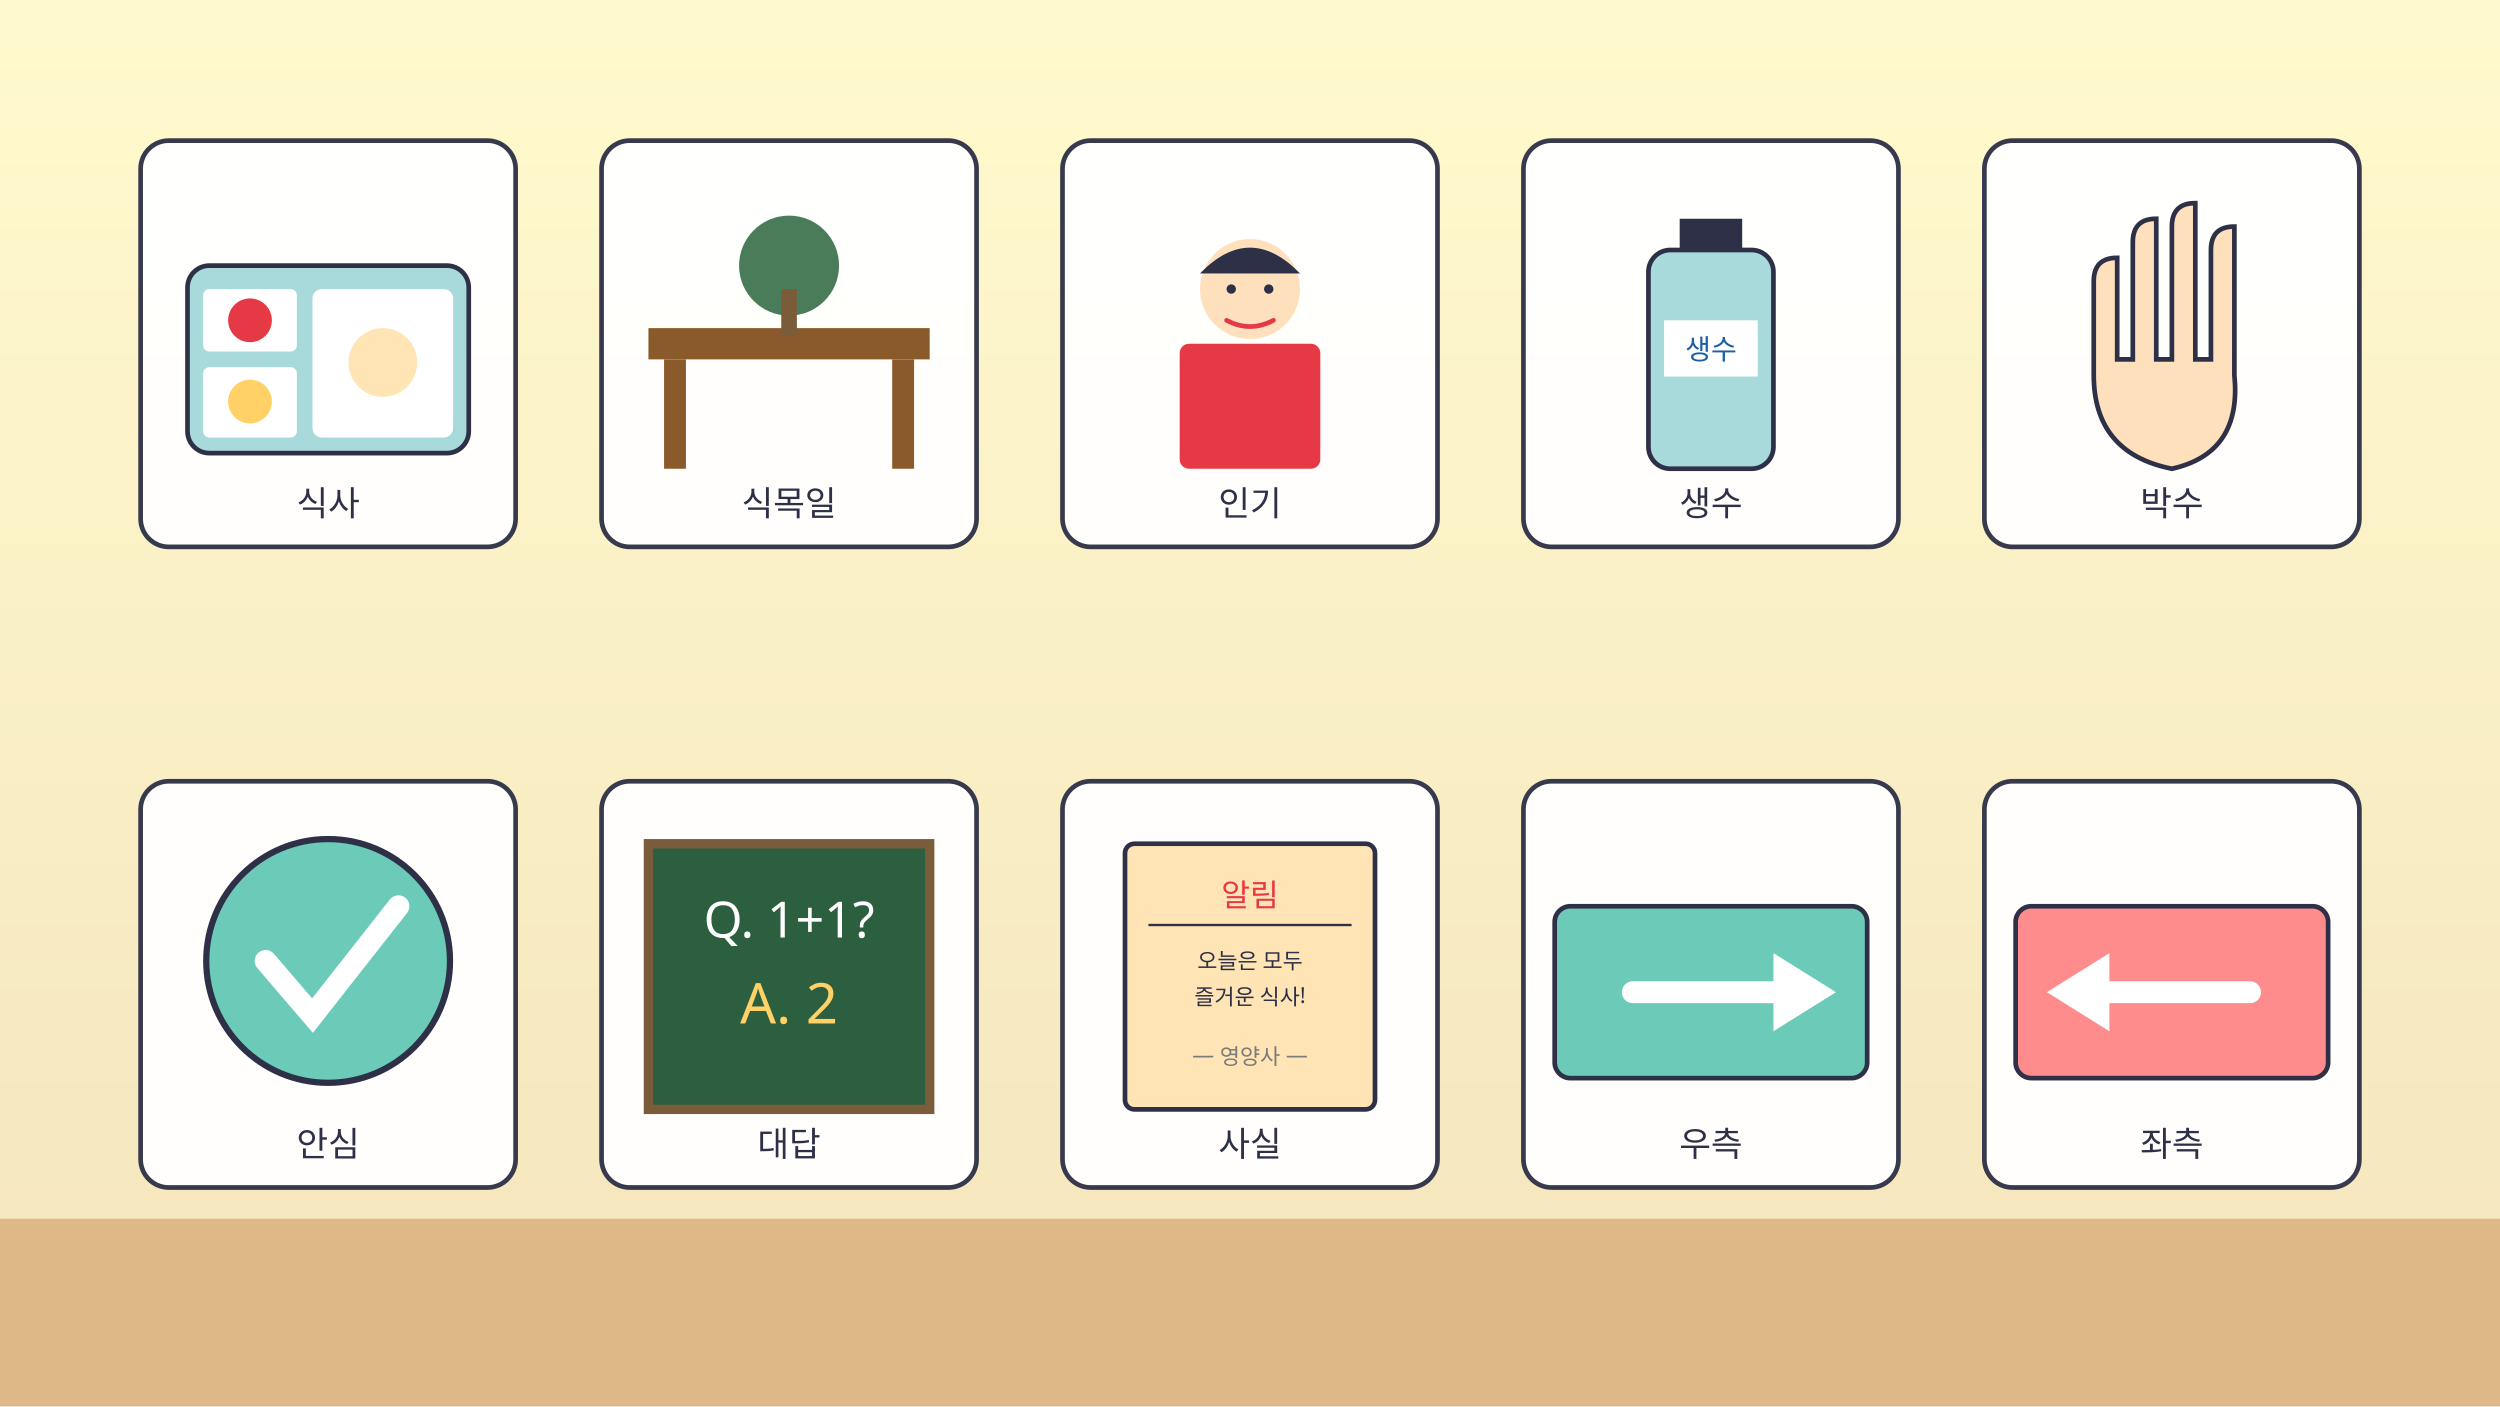
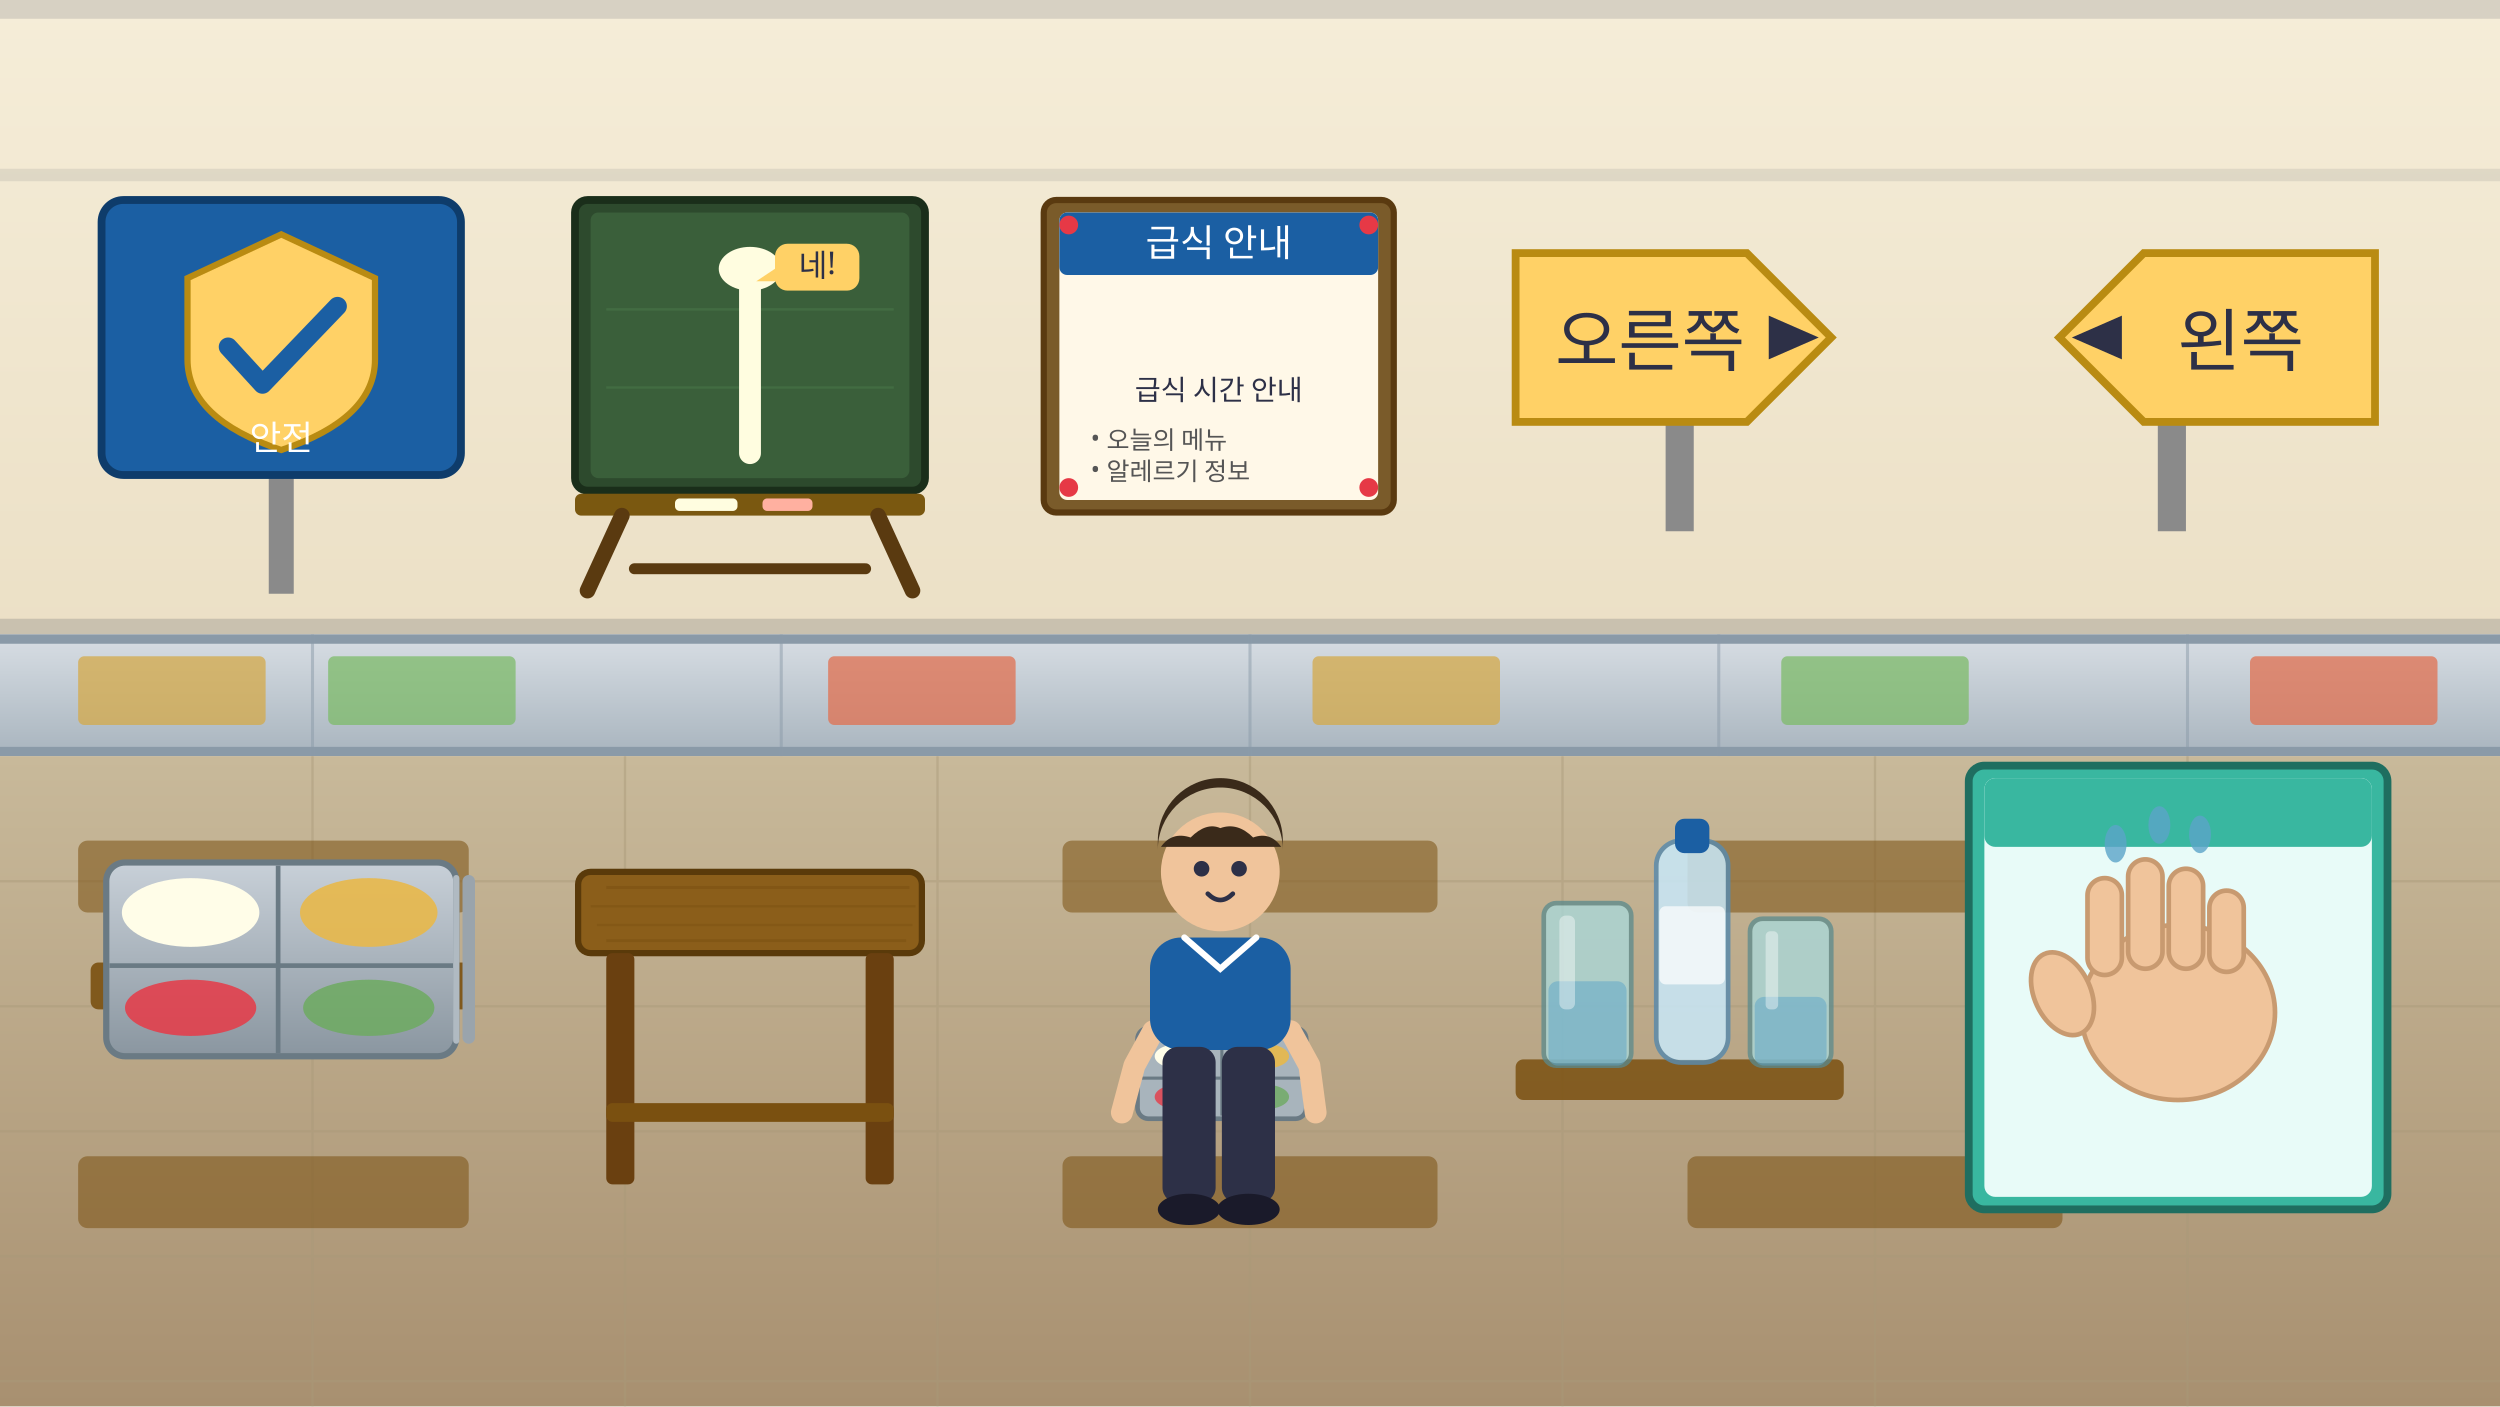
<svg xmlns="http://www.w3.org/2000/svg" viewBox="0 0 1600 900" preserveAspectRatio="xMidYMid meet" aria-label="학교 급식실 일러스트">
  <defs>
    <linearGradient id="ca-wall" x1="0" y1="0" x2="0" y2="1">
-       <stop offset="0" stop-color="#FFFACD" />
-       <stop offset="1" stop-color="#F4E4BC" />
+       <stop offset="0" stop-color="#F5EDD8" />
+       <stop offset="1" stop-color="#E0D0B0" />
+     </linearGradient>
+     <linearGradient id="ca-floor" x1="0" y1="0" x2="0" y2="1">
+       <stop offset="0" stop-color="#C8B99A" />
+       <stop offset="1" stop-color="#A89070" />
+     </linearGradient>
+     <linearGradient id="ca-counter" x1="0" y1="0" x2="0" y2="1">
+       <stop offset="0" stop-color="#D8DEE4" />
+       <stop offset="1" stop-color="#A8B4BE" />
+     </linearGradient>
+     <linearGradient id="ca-tray" x1="0" y1="0" x2="0" y2="1">
+       <stop offset="0" stop-color="#C8D0D8" />
+       <stop offset="1" stop-color="#8A96A0" />
    </linearGradient>
  </defs>
  <rect x="0" y="0" width="1600" height="900" fill="url(#ca-wall)" />
-   <rect x="0" y="780" width="1600" height="120" fill="#DEB887" />
-   <g transform="translate(90,90)">
-     <rect x="0" y="0" width="240" height="260" rx="18" fill="#fff" opacity="0.95" stroke="#2D3047" stroke-width="3" />
-     <rect x="30" y="80" width="180" height="120" rx="14" fill="#A8DADC" stroke="#2D3047" stroke-width="3" />
-     <rect x="40" y="95" width="60" height="40" rx="4" fill="#fff" />
-     <circle cx="70" cy="115" r="14" fill="#E63946" />
-     <rect x="40" y="145" width="60" height="45" rx="4" fill="#fff" />
-     <circle cx="70" cy="167" r="14" fill="#FFD166" />
-     <rect x="110" y="95" width="90" height="95" rx="6" fill="#fff" />
-     <circle cx="155" cy="142" r="22" fill="#FFE4B5" />
-     <text x="120" y="240" text-anchor="middle" font-family="'Gowun Dodum', sans-serif" font-size="22" fill="#2D3047">식사</text>
+   <rect x="0" y="0" width="1600" height="12" fill="#2D3047" opacity="0.15" />
+   <rect x="0" y="108" width="1600" height="8" fill="#2D3047" opacity="0.10" />
+   <rect x="0" y="396" width="1600" height="10" fill="#2D3047" opacity="0.18" />
+   <rect x="0" y="406" width="1600" height="78" fill="url(#ca-counter)" />
+   <rect x="0" y="406" width="1600" height="6" fill="#8A9AA8" />
+   <rect x="0" y="478" width="1600" height="6" fill="#8A9AA8" />
+   <g stroke="#8A9AA8" stroke-width="2" opacity="0.5">
+     <line x1="200" y1="406" x2="200" y2="484" />
+     <line x1="500" y1="406" x2="500" y2="484" />
+     <line x1="800" y1="406" x2="800" y2="484" />
+     <line x1="1100" y1="406" x2="1100" y2="484" />
+     <line x1="1400" y1="406" x2="1400" y2="484" />
  </g>
-   <g transform="translate(385,90)">
-     <rect x="0" y="0" width="240" height="260" rx="18" fill="#fff" opacity="0.95" stroke="#2D3047" stroke-width="3" />
-     <rect x="30" y="120" width="180" height="20" fill="#8B5A2B" />
-     <rect x="40" y="140" width="14" height="70" fill="#8B5A2B" />
-     <rect x="186" y="140" width="14" height="70" fill="#8B5A2B" />
-     <circle cx="120" cy="80" r="32" fill="#4a7c59" />
-     <rect x="115" y="95" width="10" height="30" fill="#7a5b3a" />
-     <text x="120" y="240" text-anchor="middle" font-family="'Gowun Dodum', sans-serif" font-size="22" fill="#2D3047">식목일</text>
+   <rect x="50" y="420" width="120" height="44" rx="4" fill="#D4A94A" opacity="0.75" />
+   <rect x="210" y="420" width="120" height="44" rx="4" fill="#7DBB6A" opacity="0.75" />
+   <rect x="530" y="420" width="120" height="44" rx="4" fill="#E07050" opacity="0.75" />
+   <rect x="840" y="420" width="120" height="44" rx="4" fill="#D4A94A" opacity="0.75" />
+   <rect x="1140" y="420" width="120" height="44" rx="4" fill="#7DBB6A" opacity="0.75" />
+   <rect x="1440" y="420" width="120" height="44" rx="4" fill="#E07050" opacity="0.75" />
+   <rect x="0" y="484" width="1600" height="416" fill="url(#ca-floor)" />
+   <g stroke="#A89878" stroke-width="1.5" opacity="0.45">
+     <line x1="0" y1="564" x2="1600" y2="564" />
+     <line x1="0" y1="644" x2="1600" y2="644" />
+     <line x1="0" y1="724" x2="1600" y2="724" />
+     <line x1="0" y1="804" x2="1600" y2="804" />
+     <line x1="0" y1="884" x2="1600" y2="884" />
+     <line x1="200" y1="484" x2="200" y2="900" />
+     <line x1="400" y1="484" x2="400" y2="900" />
+     <line x1="600" y1="484" x2="600" y2="900" />
+     <line x1="800" y1="484" x2="800" y2="900" />
+     <line x1="1000" y1="484" x2="1000" y2="900" />
+     <line x1="1200" y1="484" x2="1200" y2="900" />
+     <line x1="1400" y1="484" x2="1400" y2="900" />
  </g>
-   <g transform="translate(680,90)">
-     <rect x="0" y="0" width="240" height="260" rx="18" fill="#fff" opacity="0.95" stroke="#2D3047" stroke-width="3" />
-     <circle cx="120" cy="95" r="32" fill="#FFE0BD" />
-     <path d="M 88,85 Q 120,52 152,85" fill="#2D3047" />
-     <circle cx="108" cy="95" r="3" fill="#2D3047" />
-     <circle cx="132" cy="95" r="3" fill="#2D3047" />
-     <path d="M 105,115 Q 120,123 135,115" stroke="#E63946" stroke-width="3" fill="none" stroke-linecap="round" />
-     <rect x="75" y="130" width="90" height="80" rx="6" fill="#E63946" />
-     <text x="120" y="240" text-anchor="middle" font-family="'Gowun Dodum', sans-serif" font-size="22" fill="#2D3047">인기</text>
+   <rect x="50" y="538" width="250" height="46" rx="6" fill="#7A5010" opacity="0.55" />
+   <rect x="680" y="538" width="240" height="46" rx="6" fill="#7A5010" opacity="0.55" />
+   <rect x="1080" y="538" width="240" height="46" rx="6" fill="#7A5010" opacity="0.55" />
+   <rect x="50" y="740" width="250" height="46" rx="6" fill="#7A5010" opacity="0.55" />
+   <rect x="680" y="740" width="240" height="46" rx="6" fill="#7A5010" opacity="0.55" />
+   <rect x="1080" y="740" width="240" height="46" rx="6" fill="#7A5010" opacity="0.55" />
+   <g data-hit="5" transform="translate(50,120)">
+     <rect class="hit-pad" x="0" y="0" width="260" height="260" fill="transparent" />
+     <rect x="122" y="184" width="16" height="76" fill="#8A8A8A" />
+     <rect x="15" y="8" width="230" height="176" rx="14" fill="#1B5FA3" stroke="#0E3C6B" stroke-width="5" />
+     <path d="M 130,30 L 190,58 L 190,110 Q 190,148 130,168 Q 70,148 70,110 L 70,58 Z" fill="#FFD166" stroke="#B98B12" stroke-width="4" />
+     <polyline points="96,102 118,126 166,76" fill="none" stroke="#1B5FA3" stroke-width="12" stroke-linecap="round" stroke-linejoin="round" />
+     <text x="130" y="168" text-anchor="middle" font-family="'Gowun Dodum', sans-serif" font-size="22" fill="#ffffff">안전</text>
  </g>
-   <g transform="translate(975,90)">
-     <rect x="0" y="0" width="240" height="260" rx="18" fill="#fff" opacity="0.95" stroke="#2D3047" stroke-width="3" />
-     <rect x="100" y="50" width="40" height="20" fill="#2D3047" />
-     <rect x="80" y="70" width="80" height="140" rx="14" fill="#A8DADC" stroke="#2D3047" stroke-width="3" />
-     <rect x="90" y="115" width="60" height="36" fill="#fff" />
-     <text x="120" y="140" text-anchor="middle" font-family="'Jua', sans-serif" font-size="18" fill="#1B5FA3">생수</text>
-     <text x="120" y="240" text-anchor="middle" font-family="'Gowun Dodum', sans-serif" font-size="22" fill="#2D3047">생수</text>
+   <g data-hit="6" transform="translate(360,120)">
+     <rect class="hit-pad" x="0" y="0" width="240" height="260" fill="transparent" />
+     <rect x="8" y="8" width="224" height="186" rx="8" fill="#2D4A2D" stroke="#1A2E1A" stroke-width="5" />
+     <rect x="18" y="16" width="204" height="170" rx="5" fill="#3A5F3A" />
+     <line x1="28" y1="78" x2="212" y2="78" stroke="#4A7A4A" stroke-width="1.5" opacity="0.5" />
+     <line x1="28" y1="128" x2="212" y2="128" stroke="#4A7A4A" stroke-width="1.5" opacity="0.5" />
+     <line x1="120" y1="170" x2="120" y2="60" stroke="#FFFDE0" stroke-width="14" stroke-linecap="round" />
+     <ellipse cx="120" cy="52" rx="20" ry="14" fill="#FFFDE0" />
+     <rect x="136" y="36" width="54" height="30" rx="8" fill="#FFD166" />
+     <polygon points="136,52 124,60 140,60" fill="#FFD166" />
+     <text x="163" y="57" text-anchor="middle" font-family="'Jua', sans-serif" font-size="20" fill="#2D3047">네!</text>
+     <rect x="8" y="196" width="224" height="14" rx="4" fill="#7A5810" />
+     <rect x="72" y="199" width="40" height="8" rx="3" fill="#FFFDE0" />
+     <rect x="128" y="199" width="32" height="8" rx="3" fill="#FFB0A0" />
+     <line x1="38" y1="210" x2="16" y2="258" stroke="#5A3A10" stroke-width="10" stroke-linecap="round" />
+     <line x1="202" y1="210" x2="224" y2="258" stroke="#5A3A10" stroke-width="10" stroke-linecap="round" />
+     <line x1="46" y1="244" x2="194" y2="244" stroke="#5A3A10" stroke-width="7" stroke-linecap="round" />
  </g>
-   <g transform="translate(1270,90)">
-     <rect x="0" y="0" width="240" height="260" rx="18" fill="#fff" opacity="0.95" stroke="#2D3047" stroke-width="3" />
-     <path d="M 70,150 L 70,90 Q 70,75 85,75 L 85,140 L 95,140 L 95,65 Q 95,50 110,50 L 110,140 L 120,140 L 120,55 Q 120,40 135,40 L 135,140 L 145,140 L 145,70 Q 145,55 160,55 L 160,150 Q 165,200 120,210 Q 70,200 70,150 Z" fill="#FFE0BD" stroke="#2D3047" stroke-width="3" />
-     <text x="120" y="240" text-anchor="middle" font-family="'Gowun Dodum', sans-serif" font-size="22" fill="#2D3047">박수</text>
+   <g data-hit="7" transform="translate(660,120)">
+     <rect class="hit-pad" x="0" y="0" width="240" height="260" fill="transparent" />
+     <rect x="8" y="8" width="224" height="200" rx="8" fill="#7A5B2A" stroke="#5A3A10" stroke-width="4" />
+     <rect x="18" y="16" width="204" height="184" rx="5" fill="#FFF8E8" />
+     <rect x="18" y="16" width="204" height="40" rx="5" fill="#1B5FA3" />
+     <text x="120" y="44" text-anchor="middle" font-family="'Jua', sans-serif" font-size="24" fill="#ffffff">급식 안내</text>
+     <text x="120" y="136" text-anchor="middle" font-family="'Gowun Dodum', sans-serif" font-size="18" fill="#2D3047">급식 시간 안내</text>
+     <text x="38" y="166" font-family="'Gowun Dodum', sans-serif" font-size="16" fill="#555555">• 오늘의 메뉴</text>
+     <text x="38" y="186" font-family="'Gowun Dodum', sans-serif" font-size="16" fill="#555555">• 알레르기 정보</text>
+     <circle cx="24" cy="24" r="6" fill="#E63946" />
+     <circle cx="216" cy="24" r="6" fill="#E63946" />
+     <circle cx="24" cy="192" r="6" fill="#E63946" />
+     <circle cx="216" cy="192" r="6" fill="#E63946" />
  </g>
-   <g transform="translate(90,500)">
-     <rect x="0" y="0" width="240" height="260" rx="18" fill="#fff" opacity="0.95" stroke="#2D3047" stroke-width="3" />
-     <circle cx="120" cy="115" r="78" fill="#6BCAB8" stroke="#2D3047" stroke-width="4" />
-     <path d="M 80,115 L 110,150 L 165,80" stroke="#fff" stroke-width="14" stroke-linecap="round" fill="none" />
-     <text x="120" y="240" text-anchor="middle" font-family="'Gowun Dodum', sans-serif" font-size="22" fill="#2D3047">안심</text>
+   <g data-hit="8" transform="translate(960,120)">
+     <rect class="hit-pad" x="0" y="0" width="230" height="220" fill="transparent" />
+     <rect x="106" y="152" width="18" height="68" fill="#8A8A8A" />
+     <polygon points="10,42 158,42 212,96 158,150 10,150" fill="#FFD166" stroke="#B98B12" stroke-width="5" />
+     <text x="96" y="114" text-anchor="middle" font-family="'Jua', sans-serif" font-size="44" fill="#2D3047">오른쪽</text>
+     <polygon points="172,82 204,96 172,110" fill="#2D3047" />
  </g>
-   <g transform="translate(385,500)">
-     <rect x="0" y="0" width="240" height="260" rx="18" fill="#fff" opacity="0.95" stroke="#2D3047" stroke-width="3" />
-     <rect x="30" y="40" width="180" height="170" fill="#2c5f3f" stroke="#7a5b3a" stroke-width="6" />
-     <text x="120" y="100" text-anchor="middle" font-family="'Jua', sans-serif" font-size="32" fill="#fff">Q. 1+1?</text>
-     <text x="120" y="155" text-anchor="middle" font-family="'Jua', sans-serif" font-size="36" fill="#FFD166">A. 2</text>
-     <text x="120" y="240" text-anchor="middle" font-family="'Gowun Dodum', sans-serif" font-size="22" fill="#2D3047">대답</text>
+   <g data-hit="9" transform="translate(1250,120)">
+     <rect class="hit-pad" x="0" y="0" width="280" height="220" fill="transparent" />
+     <rect x="131" y="152" width="18" height="68" fill="#8A8A8A" />
+     <polygon points="270,42 122,42 68,96 122,150 270,150" fill="#FFD166" stroke="#B98B12" stroke-width="5" />
+     <text x="184" y="114" text-anchor="middle" font-family="'Jua', sans-serif" font-size="44" fill="#2D3047">왼쪽</text>
+     <polygon points="108,82 76,96 108,110" fill="#2D3047" />
  </g>
-   <g transform="translate(680,500)">
-     <rect x="0" y="0" width="240" height="260" rx="18" fill="#fff" opacity="0.95" stroke="#2D3047" stroke-width="3" />
-     <rect x="40" y="40" width="160" height="170" rx="6" fill="#FFE4B5" stroke="#2D3047" stroke-width="3" />
-     <text x="120" y="80" text-anchor="middle" font-family="'Jua', sans-serif" font-size="20" fill="#E63946">알림</text>
-     <line x1="55" y1="92" x2="185" y2="92" stroke="#2D3047" stroke-width="1.5" />
-     <text x="120" y="120" text-anchor="middle" font-family="'Gowun Dodum', sans-serif" font-size="14" fill="#2D3047">오늘은 모두</text>
-     <text x="120" y="143" text-anchor="middle" font-family="'Gowun Dodum', sans-serif" font-size="14" fill="#2D3047">즐거운 식사!</text>
-     <text x="120" y="180" text-anchor="middle" font-family="'Gowun Dodum', sans-serif" font-size="14" fill="#7a7a7a">— 영양사 —</text>
-     <text x="120" y="240" text-anchor="middle" font-family="'Gowun Dodum', sans-serif" font-size="22" fill="#2D3047">사실</text>
+   <g data-hit="0" transform="translate(50,480)">
+     <rect class="hit-pad" x="0" y="0" width="260" height="340" fill="transparent" />
+     <rect x="8" y="136" width="244" height="30" rx="5" fill="#7A5010" opacity="0.9" />
+     <rect x="18" y="72" width="224" height="124" rx="12" fill="url(#ca-tray)" stroke="#6A7A84" stroke-width="4" />
+     <line x1="128" y1="74" x2="128" y2="194" stroke="#6A7A84" stroke-width="3" />
+     <line x1="20" y1="138" x2="240" y2="138" stroke="#6A7A84" stroke-width="3" />
+     <ellipse cx="72" cy="104" rx="44" ry="22" fill="#FFFDE8" />
+     <ellipse cx="186" cy="104" rx="44" ry="22" fill="#E8B84A" opacity="0.9" />
+     <ellipse cx="72" cy="165" rx="42" ry="18" fill="#E63946" opacity="0.85" />
+     <ellipse cx="186" cy="165" rx="42" ry="18" fill="#6DAA60" opacity="0.85" />
+     <rect x="246" y="80" width="8" height="108" rx="4" fill="#9AA4AC" />
+     <rect x="240" y="80" width="4" height="108" rx="2" fill="#B0BAC2" />
  </g>
-   <g transform="translate(975,500)">
-     <rect x="0" y="0" width="240" height="260" rx="18" fill="#fff" opacity="0.95" stroke="#2D3047" stroke-width="3" />
-     <rect x="20" y="80" width="200" height="110" rx="10" fill="#6BCAB8" stroke="#2D3047" stroke-width="3" />
-     <path d="M 70,135 L 170,135" stroke="#fff" stroke-width="14" stroke-linecap="round" />
-     <polygon points="160,110 200,135 160,160" fill="#fff" />
-     <text x="120" y="240" text-anchor="middle" font-family="'Gowun Dodum', sans-serif" font-size="22" fill="#2D3047">우측</text>
+   <g data-hit="1" transform="translate(360,480)">
+     <rect class="hit-pad" x="0" y="0" width="240" height="340" fill="transparent" />
+     <rect x="10" y="78" width="220" height="52" rx="8" fill="#8B5E1A" stroke="#5A3A0A" stroke-width="4" />
+     <line x1="28" y1="88" x2="222" y2="88" stroke="#7A5010" stroke-width="2" opacity="0.55" />
+     <line x1="18" y1="100" x2="226" y2="100" stroke="#7A5010" stroke-width="1.5" opacity="0.45" />
+     <line x1="22" y1="112" x2="224" y2="112" stroke="#7A5010" stroke-width="1.5" opacity="0.4" />
+     <line x1="28" y1="122" x2="220" y2="122" stroke="#7A5010" stroke-width="2" opacity="0.5" />
+     <rect x="28" y="130" width="18" height="148" rx="4" fill="#6A4010" />
+     <rect x="194" y="130" width="18" height="148" rx="4" fill="#6A4010" />
+     <rect x="28" y="226" width="184" height="12" rx="4" fill="#7A5010" />
  </g>
-   <g transform="translate(1270,500)">
-     <rect x="0" y="0" width="240" height="260" rx="18" fill="#fff" opacity="0.95" stroke="#2D3047" stroke-width="3" />
-     <rect x="20" y="80" width="200" height="110" rx="10" fill="#FF8C8C" stroke="#2D3047" stroke-width="3" />
-     <path d="M 170,135 L 70,135" stroke="#fff" stroke-width="14" stroke-linecap="round" />
-     <polygon points="80,110 40,135 80,160" fill="#fff" />
-     <text x="120" y="240" text-anchor="middle" font-family="'Gowun Dodum', sans-serif" font-size="22" fill="#2D3047">좌측</text>
+   <g data-hit="2" transform="translate(660,480)">
+     <rect class="hit-pad" x="0" y="0" width="240" height="340" fill="transparent" />
+     <rect x="68" y="178" width="108" height="58" rx="7" fill="#A8B4BC" stroke="#6A7A84" stroke-width="3" />
+     <line x1="122" y1="181" x2="122" y2="234" stroke="#6A7A84" stroke-width="2" />
+     <line x1="70" y1="210" x2="174" y2="210" stroke="#6A7A84" stroke-width="2" />
+     <ellipse cx="95" cy="196" rx="16" ry="8" fill="#FFFDE8" />
+     <ellipse cx="149" cy="196" rx="16" ry="8" fill="#E8B84A" opacity="0.9" />
+     <ellipse cx="95" cy="222" rx="16" ry="8" fill="#E63946" opacity="0.8" />
+     <ellipse cx="149" cy="222" rx="16" ry="8" fill="#6DAA60" opacity="0.8" />
+     <path d="M 78,180 L 66,202 L 58,232" fill="none" stroke="#F0C49B" stroke-width="14" stroke-linecap="round" stroke-linejoin="round" />
+     <path d="M 166,180 L 178,202 L 182,232" fill="none" stroke="#F0C49B" stroke-width="14" stroke-linecap="round" stroke-linejoin="round" />
+     <rect x="76" y="120" width="90" height="72" rx="20" fill="#1B5FA3" />
+     <path d="M 98,120 L 121,140 L 144,120" stroke="#ffffff" stroke-width="4" fill="none" stroke-linecap="round" />
+     <path d="M 81,64 A 40 40 0 0 1 161,64 L 161,58 A 40 40 0 0 0 81,58 Z" fill="#3A2A1A" />
+     <circle cx="121" cy="78" r="38" fill="#F0C49B" />
+     <path d="M 83,62 Q 90,52 102,56 Q 112,46 121,50 Q 132,46 142,56 Q 153,52 160,62" fill="#3A2A1A" />
+     <circle cx="109" cy="76" r="5" fill="#2D3047" />
+     <circle cx="133" cy="76" r="5" fill="#2D3047" />
+     <path d="M 113,92 Q 121,100 129,92" stroke="#2D3047" stroke-width="3" fill="none" stroke-linecap="round" />
+     <rect x="84" y="190" width="34" height="100" rx="10" fill="#2D3047" />
+     <rect x="122" y="190" width="34" height="100" rx="10" fill="#2D3047" />
+     <ellipse cx="101" cy="294" rx="20" ry="10" fill="#1A1A2A" />
+     <ellipse cx="139" cy="294" rx="20" ry="10" fill="#1A1A2A" />
+   </g>
+   <g data-hit="3" transform="translate(960,480)">
+     <rect class="hit-pad" x="0" y="0" width="230" height="340" fill="transparent" />
+     <rect x="10" y="198" width="210" height="26" rx="5" fill="#7A5010" opacity="0.85" />
+     <rect x="28" y="98" width="56" height="104" rx="8" fill="#A8DADC" opacity="0.75" stroke="#5A8A8C" stroke-width="3" />
+     <rect x="31" y="148" width="50" height="54" rx="6" fill="#5BA4C8" opacity="0.5" />
+     <rect x="38" y="106" width="10" height="60" rx="4" fill="#ffffff" opacity="0.4" />
+     <rect x="100" y="58" width="46" height="142" rx="16" fill="#C8E8F8" opacity="0.85" stroke="#5A8AAA" stroke-width="3" />
+     <rect x="112" y="44" width="22" height="22" rx="6" fill="#1B5FA3" />
+     <rect x="102" y="100" width="42" height="50" rx="4" fill="#ffffff" opacity="0.7" />
+     <rect x="160" y="108" width="52" height="94" rx="8" fill="#A8DADC" opacity="0.75" stroke="#5A8A8C" stroke-width="3" />
+     <rect x="163" y="158" width="46" height="44" rx="6" fill="#5BA4C8" opacity="0.5" />
+     <rect x="170" y="116" width="8" height="50" rx="3" fill="#ffffff" opacity="0.4" />
+   </g>
+   <g data-hit="4" transform="translate(1250,480)">
+     <rect class="hit-pad" x="0" y="0" width="290" height="340" fill="transparent" />
+     <rect x="10" y="10" width="268" height="284" rx="10" fill="#39B7A0" stroke="#1F6E60" stroke-width="5" />
+     <rect x="20" y="18" width="248" height="268" rx="7" fill="#E8FBF8" />
+     <rect x="20" y="18" width="248" height="44" rx="7" fill="#39B7A0" />
+     <ellipse cx="144" cy="168" rx="62" ry="56" fill="#F0C49B" stroke="#C89A70" stroke-width="3" />
+     <ellipse cx="70" cy="156" rx="18" ry="28" fill="#F0C49B" stroke="#C89A70" stroke-width="3" transform="rotate(-25 70 156)" />
+     <rect x="86" y="82" width="22" height="62" rx="11" fill="#F0C49B" stroke="#C89A70" stroke-width="3" />
+     <rect x="112" y="70" width="22" height="70" rx="11" fill="#F0C49B" stroke="#C89A70" stroke-width="3" />
+     <rect x="138" y="76" width="22" height="64" rx="11" fill="#F0C49B" stroke="#C89A70" stroke-width="3" />
+     <rect x="164" y="90" width="22" height="52" rx="11" fill="#F0C49B" stroke="#C89A70" stroke-width="3" />
+     <ellipse cx="104" cy="60" rx="7" ry="12" fill="#5BA4C8" opacity="0.8" />
+     <ellipse cx="132" cy="48" rx="7" ry="12" fill="#5BA4C8" opacity="0.8" />
+     <ellipse cx="158" cy="54" rx="7" ry="12" fill="#5BA4C8" opacity="0.8" />
  </g>
</svg>
